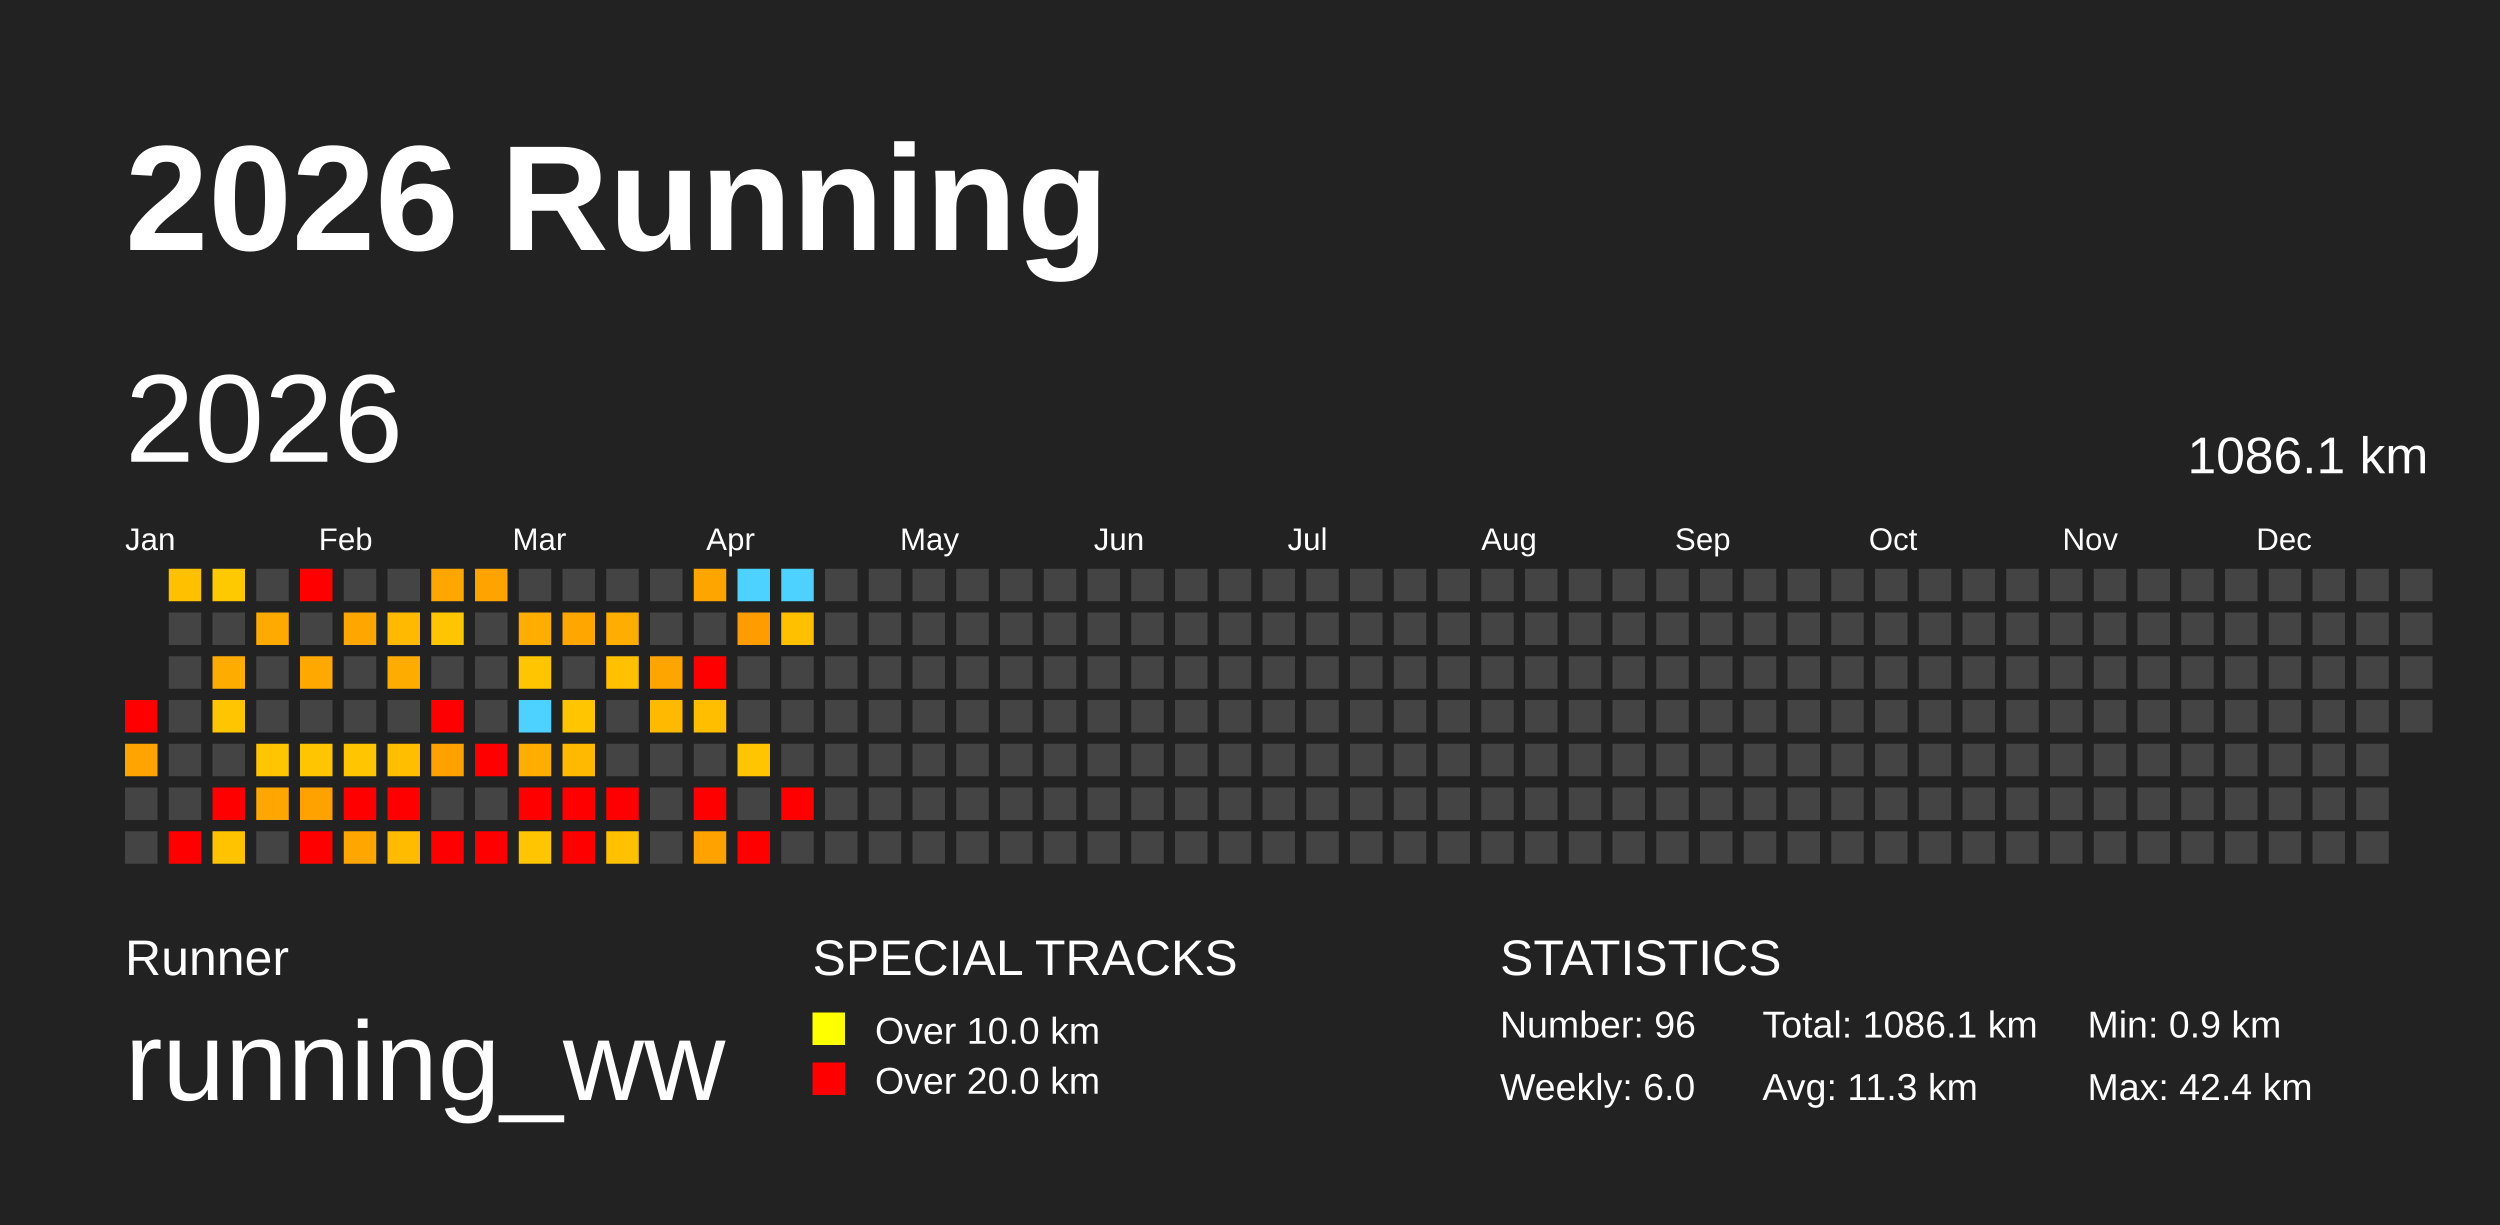
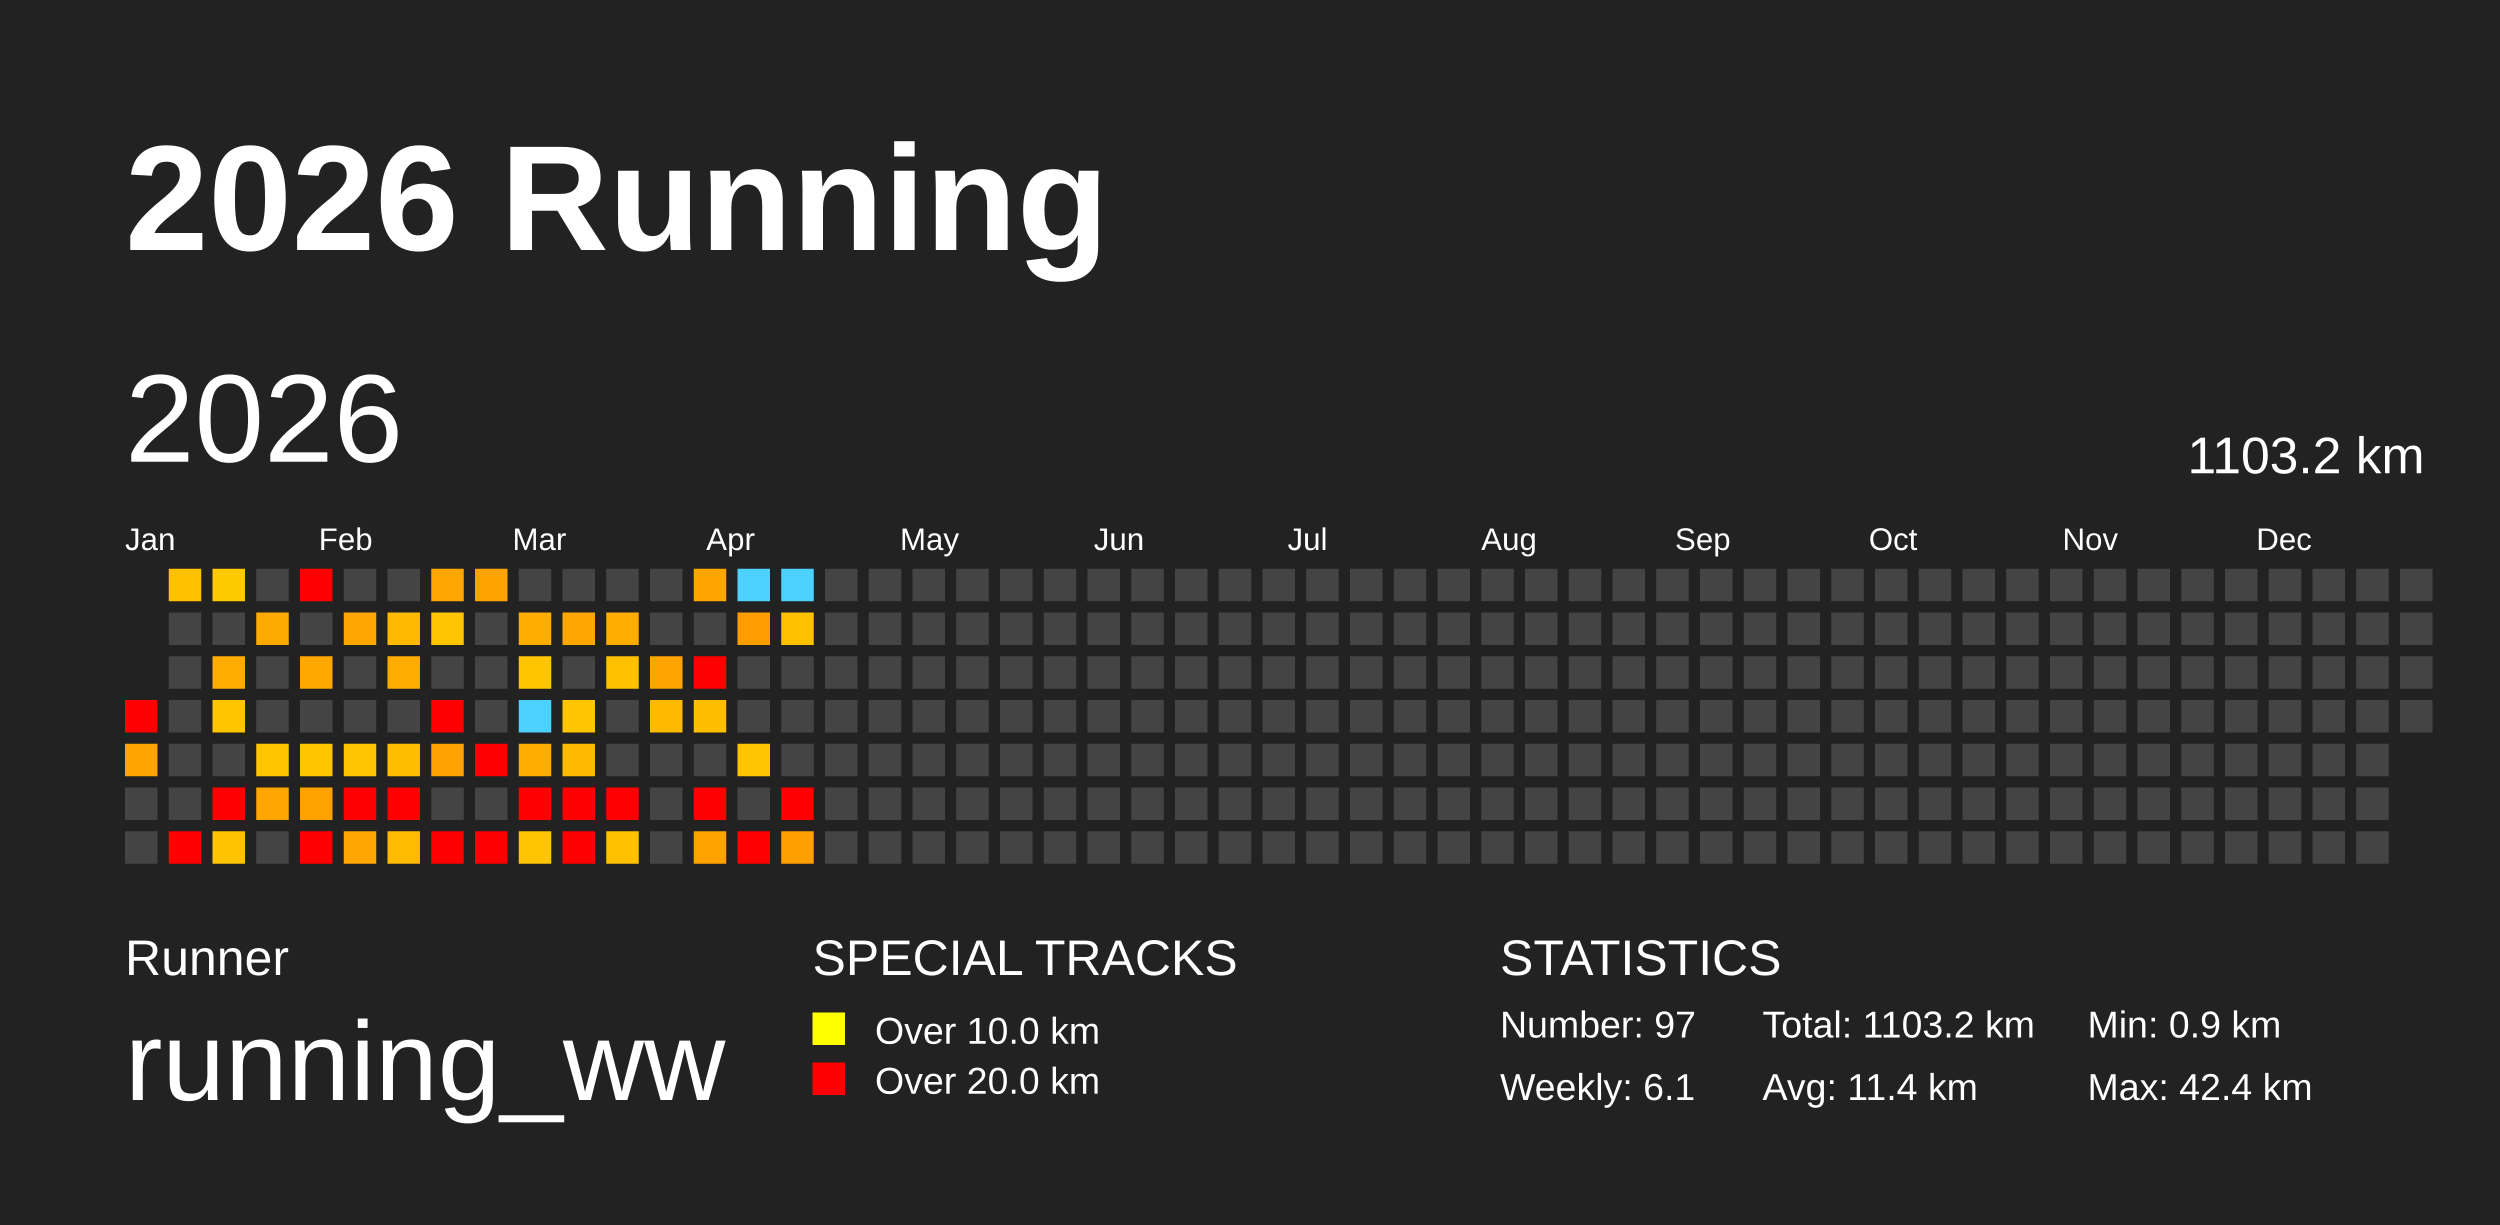
<svg xmlns="http://www.w3.org/2000/svg" baseProfile="full" height="98mm" version="1.1" viewBox="0,0,200,98" width="200mm">
  <defs />
  <rect fill="#222222" height="98" width="200" x="0" y="0" />
  <text fill="#FFFFFF" style="font-size:12px; font-family:Arial; font-weight:bold;" x="10" y="20">2026 Running</text>
  <text fill="#FFFFFF" style="font-size:4px; font-family:Arial" x="10" y="78">Runner</text>
  <text fill="#FFFFFF" style="font-size:9px; font-family:Arial" x="10" y="88">running_ww</text>
  <text fill="#FFFFFF" style="font-size:4px; font-family:Arial" x="65" y="78">SPECIAL TRACKS</text>
  <rect fill="yellow" height="2.6" width="2.6" x="65" y="81" />
  <text fill="#FFFFFF" style="font-size:3px; font-family:Arial" x="70" y="83.5">Over 10.0 km</text>
  <rect fill="red" height="2.6" width="2.6" x="65" y="85" />
  <text fill="#FFFFFF" style="font-size:3px; font-family:Arial" x="70" y="87.5">Over 20.0 km</text>
  <text fill="#FFFFFF" style="font-size:4px; font-family:Arial" x="120" y="78">STATISTICS</text>
-   <text fill="#FFFFFF" style="font-size:3px; font-family:Arial" x="120" y="83">Number: 96</text>
-   <text fill="#FFFFFF" style="font-size:3px; font-family:Arial" x="120" y="88">Weekly: 6.0</text>
-   <text fill="#FFFFFF" style="font-size:3px; font-family:Arial" x="141" y="83">Total: 1086.1 km</text>
-   <text fill="#FFFFFF" style="font-size:3px; font-family:Arial" x="141" y="88">Avg: 11.3 km</text>
+   <text fill="#FFFFFF" style="font-size:3px; font-family:Arial" x="120" y="83">Number: 97</text>
+   <text fill="#FFFFFF" style="font-size:3px; font-family:Arial" x="120" y="88">Weekly: 6.1</text>
+   <text fill="#FFFFFF" style="font-size:3px; font-family:Arial" x="141" y="83">Total: 1103.2 km</text>
+   <text fill="#FFFFFF" style="font-size:3px; font-family:Arial" x="141" y="88">Avg: 11.4 km</text>
  <text fill="#FFFFFF" style="font-size:3px; font-family:Arial" x="167" y="83">Min: 0.9 km</text>
  <text fill="#FFFFFF" style="font-size:3px; font-family:Arial" x="167" y="88">Max: 42.4 km</text>
  <text dominant-baseline="hanging" fill="#FFFFFF" style="font-size:10.0px; font-family:Arial;" x="10" y="30">2026</text>
-   <text dominant-baseline="hanging" fill="#FFFFFF" style="font-size:4.125px; font-family:Arial;" x="175" y="35">1086.1 km</text>
+   <text dominant-baseline="hanging" fill="#FFFFFF" style="font-size:4.125px; font-family:Arial;" x="175" y="35">1103.2 km</text>
  <text fill="#FFFFFF" style="font-size:2.5px; font-family:Arial" x="10.0" y="44">Jan</text>
  <text fill="#FFFFFF" style="font-size:2.5px; font-family:Arial" x="25.5" y="44">Feb</text>
  <text fill="#FFFFFF" style="font-size:2.5px; font-family:Arial" x="41.0" y="44">Mar</text>
  <text fill="#FFFFFF" style="font-size:2.5px; font-family:Arial" x="56.5" y="44">Apr</text>
  <text fill="#FFFFFF" style="font-size:2.5px; font-family:Arial" x="72.0" y="44">May</text>
  <text fill="#FFFFFF" style="font-size:2.5px; font-family:Arial" x="87.5" y="44">Jun</text>
  <text fill="#FFFFFF" style="font-size:2.5px; font-family:Arial" x="103.0" y="44">Jul</text>
  <text fill="#FFFFFF" style="font-size:2.5px; font-family:Arial" x="118.5" y="44">Aug</text>
  <text fill="#FFFFFF" style="font-size:2.5px; font-family:Arial" x="134.0" y="44">Sep</text>
  <text fill="#FFFFFF" style="font-size:2.5px; font-family:Arial" x="149.5" y="44">Oct</text>
  <text fill="#FFFFFF" style="font-size:2.5px; font-family:Arial" x="165.0" y="44">Nov</text>
  <text fill="#FFFFFF" style="font-size:2.5px; font-family:Arial" x="180.5" y="44">Dec</text>
  <rect fill="red" height="2.6" width="2.6" x="10.0" y="56.0" />
  <rect fill="#ffa400" height="2.6" width="2.6" x="10.0" y="59.5" />
  <rect fill="#444444" height="2.6" width="2.6" x="10.0" y="63.0" />
  <rect fill="#444444" height="2.6" width="2.6" x="10.0" y="66.5" />
  <rect fill="#ffc000" height="2.6" width="2.6" x="13.5" y="45.5" />
  <rect fill="#444444" height="2.6" width="2.6" x="13.5" y="49.0" />
  <rect fill="#444444" height="2.6" width="2.6" x="13.5" y="52.5" />
  <rect fill="#444444" height="2.6" width="2.6" x="13.5" y="56.0" />
  <rect fill="#444444" height="2.6" width="2.6" x="13.5" y="59.5" />
  <rect fill="#444444" height="2.6" width="2.6" x="13.5" y="63.0" />
  <rect fill="red" height="2.6" width="2.6" x="13.5" y="66.5" />
  <rect fill="#ffc900" height="2.6" width="2.6" x="17.0" y="45.5" />
  <rect fill="#444444" height="2.6" width="2.6" x="17.0" y="49.0" />
  <rect fill="#ffac00" height="2.6" width="2.6" x="17.0" y="52.5" />
  <rect fill="#ffc600" height="2.6" width="2.6" x="17.0" y="56.0" />
  <rect fill="#444444" height="2.6" width="2.6" x="17.0" y="59.5" />
  <rect fill="red" height="2.6" width="2.6" x="17.0" y="63.0" />
  <rect fill="#ffc300" height="2.6" width="2.6" x="17.0" y="66.5" />
  <rect fill="#444444" height="2.6" width="2.6" x="20.5" y="45.5" />
  <rect fill="#ffaa00" height="2.6" width="2.6" x="20.5" y="49.0" />
  <rect fill="#444444" height="2.6" width="2.6" x="20.5" y="52.5" />
  <rect fill="#444444" height="2.6" width="2.6" x="20.5" y="56.0" />
  <rect fill="#ffc600" height="2.6" width="2.6" x="20.5" y="59.5" />
  <rect fill="#ffa600" height="2.6" width="2.6" x="20.5" y="63.0" />
  <rect fill="#444444" height="2.6" width="2.6" x="20.5" y="66.5" />
  <rect fill="red" height="2.6" width="2.6" x="24.0" y="45.5" />
  <rect fill="#444444" height="2.6" width="2.6" x="24.0" y="49.0" />
  <rect fill="#ffa800" height="2.6" width="2.6" x="24.0" y="52.5" />
  <rect fill="#444444" height="2.6" width="2.6" x="24.0" y="56.0" />
  <rect fill="#ffc600" height="2.6" width="2.6" x="24.0" y="59.5" />
  <rect fill="#ffa200" height="2.6" width="2.6" x="24.0" y="63.0" />
  <rect fill="red" height="2.6" width="2.6" x="24.0" y="66.5" />
  <rect fill="#444444" height="2.6" width="2.6" x="27.5" y="45.5" />
  <rect fill="#ffa600" height="2.6" width="2.6" x="27.5" y="49.0" />
  <rect fill="#444444" height="2.6" width="2.6" x="27.5" y="52.5" />
  <rect fill="#444444" height="2.6" width="2.6" x="27.5" y="56.0" />
  <rect fill="#ffc500" height="2.6" width="2.6" x="27.5" y="59.5" />
  <rect fill="red" height="2.6" width="2.6" x="27.5" y="63.0" />
  <rect fill="#ffa700" height="2.6" width="2.6" x="27.5" y="66.5" />
  <rect fill="#444444" height="2.6" width="2.6" x="31.0" y="45.5" />
  <rect fill="#ffb900" height="2.6" width="2.6" x="31.0" y="49.0" />
  <rect fill="#ffac00" height="2.6" width="2.6" x="31.0" y="52.5" />
  <rect fill="#444444" height="2.6" width="2.6" x="31.0" y="56.0" />
  <rect fill="#ffbe00" height="2.6" width="2.6" x="31.0" y="59.5" />
  <rect fill="red" height="2.6" width="2.6" x="31.0" y="63.0" />
  <rect fill="#ffbb00" height="2.6" width="2.6" x="31.0" y="66.5" />
  <rect fill="#ffa600" height="2.6" width="2.6" x="34.5" y="45.5" />
  <rect fill="#ffc500" height="2.6" width="2.6" x="34.5" y="49.0" />
  <rect fill="#444444" height="2.6" width="2.6" x="34.5" y="52.5" />
  <rect fill="red" height="2.6" width="2.6" x="34.5" y="56.0" />
  <rect fill="#ffa100" height="2.6" width="2.6" x="34.5" y="59.5" />
  <rect fill="#444444" height="2.6" width="2.6" x="34.5" y="63.0" />
  <rect fill="red" height="2.6" width="2.6" x="34.5" y="66.5" />
  <rect fill="#ffa300" height="2.6" width="2.6" x="38.0" y="45.5" />
  <rect fill="#444444" height="2.6" width="2.6" x="38.0" y="49.0" />
  <rect fill="#444444" height="2.6" width="2.6" x="38.0" y="52.5" />
  <rect fill="#444444" height="2.6" width="2.6" x="38.0" y="56.0" />
  <rect fill="red" height="2.6" width="2.6" x="38.0" y="59.5" />
  <rect fill="#444444" height="2.6" width="2.6" x="38.0" y="63.0" />
  <rect fill="red" height="2.6" width="2.6" x="38.0" y="66.5" />
  <rect fill="#444444" height="2.6" width="2.6" x="41.5" y="45.5" />
  <rect fill="#ffae00" height="2.6" width="2.6" x="41.5" y="49.0" />
  <rect fill="#ffc600" height="2.6" width="2.6" x="41.5" y="52.5" />
  <rect fill="#4dd2ff" height="2.6" width="2.6" x="41.5" y="56.0" />
  <rect fill="#ffae00" height="2.6" width="2.6" x="41.5" y="59.5" />
  <rect fill="red" height="2.6" width="2.6" x="41.5" y="63.0" />
  <rect fill="#ffc500" height="2.6" width="2.6" x="41.5" y="66.5" />
  <rect fill="#444444" height="2.6" width="2.6" x="45.0" y="45.5" />
  <rect fill="#ffa700" height="2.6" width="2.6" x="45.0" y="49.0" />
  <rect fill="#444444" height="2.6" width="2.6" x="45.0" y="52.5" />
  <rect fill="#ffc500" height="2.6" width="2.6" x="45.0" y="56.0" />
  <rect fill="#ffb900" height="2.6" width="2.6" x="45.0" y="59.5" />
  <rect fill="red" height="2.6" width="2.6" x="45.0" y="63.0" />
  <rect fill="red" height="2.6" width="2.6" x="45.0" y="66.5" />
  <rect fill="#444444" height="2.6" width="2.6" x="48.5" y="45.5" />
  <rect fill="#ffae00" height="2.6" width="2.6" x="48.5" y="49.0" />
  <rect fill="#ffc000" height="2.6" width="2.6" x="48.5" y="52.5" />
  <rect fill="#444444" height="2.6" width="2.6" x="48.5" y="56.0" />
  <rect fill="#444444" height="2.6" width="2.6" x="48.5" y="59.5" />
  <rect fill="red" height="2.6" width="2.6" x="48.5" y="63.0" />
  <rect fill="#ffc000" height="2.6" width="2.6" x="48.5" y="66.5" />
  <rect fill="#444444" height="2.6" width="2.6" x="52.0" y="45.5" />
  <rect fill="#444444" height="2.6" width="2.6" x="52.0" y="49.0" />
  <rect fill="#ffa500" height="2.6" width="2.6" x="52.0" y="52.5" />
  <rect fill="#ffba00" height="2.6" width="2.6" x="52.0" y="56.0" />
  <rect fill="#444444" height="2.6" width="2.6" x="52.0" y="59.5" />
  <rect fill="#444444" height="2.6" width="2.6" x="52.0" y="63.0" />
  <rect fill="#444444" height="2.6" width="2.6" x="52.0" y="66.5" />
  <rect fill="#ffa500" height="2.6" width="2.6" x="55.5" y="45.5" />
  <rect fill="#444444" height="2.6" width="2.6" x="55.5" y="49.0" />
  <rect fill="red" height="2.6" width="2.6" x="55.5" y="52.5" />
  <rect fill="#ffbf00" height="2.6" width="2.6" x="55.5" y="56.0" />
  <rect fill="#444444" height="2.6" width="2.6" x="55.5" y="59.5" />
  <rect fill="red" height="2.6" width="2.6" x="55.5" y="63.0" />
  <rect fill="#ffa200" height="2.6" width="2.6" x="55.5" y="66.5" />
  <rect fill="#4dd2ff" height="2.6" width="2.6" x="59.0" y="45.5" />
  <rect fill="#ff9c00" height="2.6" width="2.6" x="59.0" y="49.0" />
  <rect fill="#444444" height="2.6" width="2.6" x="59.0" y="52.5" />
  <rect fill="#444444" height="2.6" width="2.6" x="59.0" y="56.0" />
  <rect fill="#ffc500" height="2.6" width="2.6" x="59.0" y="59.5" />
  <rect fill="#444444" height="2.6" width="2.6" x="59.0" y="63.0" />
  <rect fill="red" height="2.6" width="2.6" x="59.0" y="66.5" />
  <rect fill="#4dd2ff" height="2.6" width="2.6" x="62.5" y="45.5" />
  <rect fill="#ffc000" height="2.6" width="2.6" x="62.5" y="49.0" />
  <rect fill="#444444" height="2.6" width="2.6" x="62.5" y="52.5" />
  <rect fill="#444444" height="2.6" width="2.6" x="62.5" y="56.0" />
  <rect fill="#444444" height="2.6" width="2.6" x="62.5" y="59.5" />
  <rect fill="red" height="2.6" width="2.6" x="62.5" y="63.0" />
-   <rect fill="#444444" height="2.6" width="2.6" x="62.5" y="66.5" />
+   <rect fill="#ffa000" height="2.6" width="2.6" x="62.5" y="66.5" />
  <rect fill="#444444" height="2.6" width="2.6" x="66.0" y="45.5" />
  <rect fill="#444444" height="2.6" width="2.6" x="66.0" y="49.0" />
  <rect fill="#444444" height="2.6" width="2.6" x="66.0" y="52.5" />
  <rect fill="#444444" height="2.6" width="2.6" x="66.0" y="56.0" />
  <rect fill="#444444" height="2.6" width="2.6" x="66.0" y="59.5" />
  <rect fill="#444444" height="2.6" width="2.6" x="66.0" y="63.0" />
  <rect fill="#444444" height="2.6" width="2.6" x="66.0" y="66.5" />
  <rect fill="#444444" height="2.6" width="2.6" x="69.5" y="45.5" />
  <rect fill="#444444" height="2.6" width="2.6" x="69.5" y="49.0" />
  <rect fill="#444444" height="2.6" width="2.6" x="69.5" y="52.5" />
  <rect fill="#444444" height="2.6" width="2.6" x="69.5" y="56.0" />
  <rect fill="#444444" height="2.6" width="2.6" x="69.5" y="59.5" />
  <rect fill="#444444" height="2.6" width="2.6" x="69.5" y="63.0" />
  <rect fill="#444444" height="2.6" width="2.6" x="69.5" y="66.5" />
  <rect fill="#444444" height="2.6" width="2.6" x="73.0" y="45.5" />
  <rect fill="#444444" height="2.6" width="2.6" x="73.0" y="49.0" />
  <rect fill="#444444" height="2.6" width="2.6" x="73.0" y="52.5" />
  <rect fill="#444444" height="2.6" width="2.6" x="73.0" y="56.0" />
  <rect fill="#444444" height="2.6" width="2.6" x="73.0" y="59.5" />
  <rect fill="#444444" height="2.6" width="2.6" x="73.0" y="63.0" />
  <rect fill="#444444" height="2.6" width="2.6" x="73.0" y="66.5" />
  <rect fill="#444444" height="2.6" width="2.6" x="76.5" y="45.5" />
  <rect fill="#444444" height="2.6" width="2.6" x="76.5" y="49.0" />
  <rect fill="#444444" height="2.6" width="2.6" x="76.5" y="52.5" />
  <rect fill="#444444" height="2.6" width="2.6" x="76.5" y="56.0" />
  <rect fill="#444444" height="2.6" width="2.6" x="76.5" y="59.5" />
  <rect fill="#444444" height="2.6" width="2.6" x="76.5" y="63.0" />
  <rect fill="#444444" height="2.6" width="2.6" x="76.5" y="66.5" />
  <rect fill="#444444" height="2.6" width="2.6" x="80.0" y="45.5" />
  <rect fill="#444444" height="2.6" width="2.6" x="80.0" y="49.0" />
  <rect fill="#444444" height="2.6" width="2.6" x="80.0" y="52.5" />
  <rect fill="#444444" height="2.6" width="2.6" x="80.0" y="56.0" />
  <rect fill="#444444" height="2.6" width="2.6" x="80.0" y="59.5" />
  <rect fill="#444444" height="2.6" width="2.6" x="80.0" y="63.0" />
  <rect fill="#444444" height="2.6" width="2.6" x="80.0" y="66.5" />
  <rect fill="#444444" height="2.6" width="2.6" x="83.5" y="45.5" />
  <rect fill="#444444" height="2.6" width="2.6" x="83.5" y="49.0" />
  <rect fill="#444444" height="2.6" width="2.6" x="83.5" y="52.5" />
  <rect fill="#444444" height="2.6" width="2.6" x="83.5" y="56.0" />
  <rect fill="#444444" height="2.6" width="2.6" x="83.5" y="59.5" />
  <rect fill="#444444" height="2.6" width="2.6" x="83.5" y="63.0" />
  <rect fill="#444444" height="2.6" width="2.6" x="83.5" y="66.5" />
  <rect fill="#444444" height="2.6" width="2.6" x="87.0" y="45.5" />
  <rect fill="#444444" height="2.6" width="2.6" x="87.0" y="49.0" />
  <rect fill="#444444" height="2.6" width="2.6" x="87.0" y="52.5" />
  <rect fill="#444444" height="2.6" width="2.6" x="87.0" y="56.0" />
  <rect fill="#444444" height="2.6" width="2.6" x="87.0" y="59.5" />
  <rect fill="#444444" height="2.6" width="2.6" x="87.0" y="63.0" />
  <rect fill="#444444" height="2.6" width="2.6" x="87.0" y="66.5" />
  <rect fill="#444444" height="2.6" width="2.6" x="90.5" y="45.5" />
  <rect fill="#444444" height="2.6" width="2.6" x="90.5" y="49.0" />
  <rect fill="#444444" height="2.6" width="2.6" x="90.5" y="52.5" />
  <rect fill="#444444" height="2.6" width="2.6" x="90.5" y="56.0" />
  <rect fill="#444444" height="2.6" width="2.6" x="90.5" y="59.5" />
  <rect fill="#444444" height="2.6" width="2.6" x="90.5" y="63.0" />
  <rect fill="#444444" height="2.6" width="2.6" x="90.5" y="66.5" />
  <rect fill="#444444" height="2.6" width="2.6" x="94.0" y="45.5" />
  <rect fill="#444444" height="2.6" width="2.6" x="94.0" y="49.0" />
  <rect fill="#444444" height="2.6" width="2.6" x="94.0" y="52.5" />
  <rect fill="#444444" height="2.6" width="2.6" x="94.0" y="56.0" />
  <rect fill="#444444" height="2.6" width="2.6" x="94.0" y="59.5" />
  <rect fill="#444444" height="2.6" width="2.6" x="94.0" y="63.0" />
  <rect fill="#444444" height="2.6" width="2.6" x="94.0" y="66.5" />
  <rect fill="#444444" height="2.6" width="2.6" x="97.5" y="45.5" />
  <rect fill="#444444" height="2.6" width="2.6" x="97.5" y="49.0" />
  <rect fill="#444444" height="2.6" width="2.6" x="97.5" y="52.5" />
  <rect fill="#444444" height="2.6" width="2.6" x="97.5" y="56.0" />
  <rect fill="#444444" height="2.6" width="2.6" x="97.5" y="59.5" />
  <rect fill="#444444" height="2.6" width="2.6" x="97.5" y="63.0" />
  <rect fill="#444444" height="2.6" width="2.6" x="97.5" y="66.5" />
  <rect fill="#444444" height="2.6" width="2.6" x="101.0" y="45.5" />
  <rect fill="#444444" height="2.6" width="2.6" x="101.0" y="49.0" />
  <rect fill="#444444" height="2.6" width="2.6" x="101.0" y="52.5" />
  <rect fill="#444444" height="2.6" width="2.6" x="101.0" y="56.0" />
  <rect fill="#444444" height="2.6" width="2.6" x="101.0" y="59.5" />
  <rect fill="#444444" height="2.6" width="2.6" x="101.0" y="63.0" />
  <rect fill="#444444" height="2.6" width="2.6" x="101.0" y="66.5" />
  <rect fill="#444444" height="2.6" width="2.6" x="104.5" y="45.5" />
  <rect fill="#444444" height="2.6" width="2.6" x="104.5" y="49.0" />
  <rect fill="#444444" height="2.6" width="2.6" x="104.5" y="52.5" />
  <rect fill="#444444" height="2.6" width="2.6" x="104.5" y="56.0" />
  <rect fill="#444444" height="2.6" width="2.6" x="104.5" y="59.5" />
  <rect fill="#444444" height="2.6" width="2.6" x="104.5" y="63.0" />
  <rect fill="#444444" height="2.6" width="2.6" x="104.5" y="66.5" />
  <rect fill="#444444" height="2.6" width="2.6" x="108.0" y="45.5" />
  <rect fill="#444444" height="2.6" width="2.6" x="108.0" y="49.0" />
  <rect fill="#444444" height="2.6" width="2.6" x="108.0" y="52.5" />
  <rect fill="#444444" height="2.6" width="2.6" x="108.0" y="56.0" />
  <rect fill="#444444" height="2.6" width="2.6" x="108.0" y="59.5" />
  <rect fill="#444444" height="2.6" width="2.6" x="108.0" y="63.0" />
  <rect fill="#444444" height="2.6" width="2.6" x="108.0" y="66.5" />
  <rect fill="#444444" height="2.6" width="2.6" x="111.5" y="45.5" />
  <rect fill="#444444" height="2.6" width="2.6" x="111.5" y="49.0" />
  <rect fill="#444444" height="2.6" width="2.6" x="111.5" y="52.5" />
  <rect fill="#444444" height="2.6" width="2.6" x="111.5" y="56.0" />
  <rect fill="#444444" height="2.6" width="2.6" x="111.5" y="59.5" />
  <rect fill="#444444" height="2.6" width="2.6" x="111.5" y="63.0" />
  <rect fill="#444444" height="2.6" width="2.6" x="111.5" y="66.5" />
  <rect fill="#444444" height="2.6" width="2.6" x="115.0" y="45.5" />
  <rect fill="#444444" height="2.6" width="2.6" x="115.0" y="49.0" />
  <rect fill="#444444" height="2.6" width="2.6" x="115.0" y="52.5" />
  <rect fill="#444444" height="2.6" width="2.6" x="115.0" y="56.0" />
  <rect fill="#444444" height="2.6" width="2.6" x="115.0" y="59.5" />
  <rect fill="#444444" height="2.6" width="2.6" x="115.0" y="63.0" />
  <rect fill="#444444" height="2.6" width="2.6" x="115.0" y="66.5" />
  <rect fill="#444444" height="2.6" width="2.6" x="118.5" y="45.5" />
  <rect fill="#444444" height="2.6" width="2.6" x="118.5" y="49.0" />
  <rect fill="#444444" height="2.6" width="2.6" x="118.5" y="52.5" />
  <rect fill="#444444" height="2.6" width="2.6" x="118.5" y="56.0" />
  <rect fill="#444444" height="2.6" width="2.6" x="118.5" y="59.5" />
  <rect fill="#444444" height="2.6" width="2.6" x="118.5" y="63.0" />
  <rect fill="#444444" height="2.6" width="2.6" x="118.5" y="66.5" />
  <rect fill="#444444" height="2.6" width="2.6" x="122.0" y="45.5" />
  <rect fill="#444444" height="2.6" width="2.6" x="122.0" y="49.0" />
  <rect fill="#444444" height="2.6" width="2.6" x="122.0" y="52.5" />
  <rect fill="#444444" height="2.6" width="2.6" x="122.0" y="56.0" />
  <rect fill="#444444" height="2.6" width="2.6" x="122.0" y="59.5" />
  <rect fill="#444444" height="2.6" width="2.6" x="122.0" y="63.0" />
  <rect fill="#444444" height="2.6" width="2.6" x="122.0" y="66.5" />
  <rect fill="#444444" height="2.6" width="2.6" x="125.5" y="45.5" />
  <rect fill="#444444" height="2.6" width="2.6" x="125.5" y="49.0" />
  <rect fill="#444444" height="2.6" width="2.6" x="125.5" y="52.5" />
  <rect fill="#444444" height="2.6" width="2.6" x="125.5" y="56.0" />
  <rect fill="#444444" height="2.6" width="2.6" x="125.5" y="59.5" />
  <rect fill="#444444" height="2.6" width="2.6" x="125.5" y="63.0" />
  <rect fill="#444444" height="2.6" width="2.6" x="125.5" y="66.5" />
  <rect fill="#444444" height="2.6" width="2.6" x="129.0" y="45.5" />
  <rect fill="#444444" height="2.6" width="2.6" x="129.0" y="49.0" />
  <rect fill="#444444" height="2.6" width="2.6" x="129.0" y="52.5" />
  <rect fill="#444444" height="2.6" width="2.6" x="129.0" y="56.0" />
  <rect fill="#444444" height="2.6" width="2.6" x="129.0" y="59.5" />
  <rect fill="#444444" height="2.6" width="2.6" x="129.0" y="63.0" />
  <rect fill="#444444" height="2.6" width="2.6" x="129.0" y="66.5" />
  <rect fill="#444444" height="2.6" width="2.6" x="132.5" y="45.5" />
  <rect fill="#444444" height="2.6" width="2.6" x="132.5" y="49.0" />
  <rect fill="#444444" height="2.6" width="2.6" x="132.5" y="52.5" />
  <rect fill="#444444" height="2.6" width="2.6" x="132.5" y="56.0" />
  <rect fill="#444444" height="2.6" width="2.6" x="132.5" y="59.5" />
  <rect fill="#444444" height="2.6" width="2.6" x="132.5" y="63.0" />
  <rect fill="#444444" height="2.6" width="2.6" x="132.5" y="66.5" />
  <rect fill="#444444" height="2.6" width="2.6" x="136.0" y="45.5" />
  <rect fill="#444444" height="2.6" width="2.6" x="136.0" y="49.0" />
  <rect fill="#444444" height="2.6" width="2.6" x="136.0" y="52.5" />
  <rect fill="#444444" height="2.6" width="2.6" x="136.0" y="56.0" />
  <rect fill="#444444" height="2.6" width="2.6" x="136.0" y="59.5" />
  <rect fill="#444444" height="2.6" width="2.6" x="136.0" y="63.0" />
  <rect fill="#444444" height="2.6" width="2.6" x="136.0" y="66.5" />
  <rect fill="#444444" height="2.6" width="2.6" x="139.5" y="45.5" />
  <rect fill="#444444" height="2.6" width="2.6" x="139.5" y="49.0" />
  <rect fill="#444444" height="2.6" width="2.6" x="139.5" y="52.5" />
  <rect fill="#444444" height="2.6" width="2.6" x="139.5" y="56.0" />
  <rect fill="#444444" height="2.6" width="2.6" x="139.5" y="59.5" />
  <rect fill="#444444" height="2.6" width="2.6" x="139.5" y="63.0" />
  <rect fill="#444444" height="2.6" width="2.6" x="139.5" y="66.5" />
  <rect fill="#444444" height="2.6" width="2.6" x="143.0" y="45.5" />
  <rect fill="#444444" height="2.6" width="2.6" x="143.0" y="49.0" />
  <rect fill="#444444" height="2.6" width="2.6" x="143.0" y="52.5" />
  <rect fill="#444444" height="2.6" width="2.6" x="143.0" y="56.0" />
  <rect fill="#444444" height="2.6" width="2.6" x="143.0" y="59.5" />
  <rect fill="#444444" height="2.6" width="2.6" x="143.0" y="63.0" />
  <rect fill="#444444" height="2.6" width="2.6" x="143.0" y="66.5" />
  <rect fill="#444444" height="2.6" width="2.6" x="146.5" y="45.5" />
  <rect fill="#444444" height="2.6" width="2.6" x="146.5" y="49.0" />
  <rect fill="#444444" height="2.6" width="2.6" x="146.5" y="52.5" />
  <rect fill="#444444" height="2.6" width="2.6" x="146.5" y="56.0" />
  <rect fill="#444444" height="2.6" width="2.6" x="146.5" y="59.5" />
  <rect fill="#444444" height="2.6" width="2.6" x="146.5" y="63.0" />
  <rect fill="#444444" height="2.6" width="2.6" x="146.5" y="66.5" />
  <rect fill="#444444" height="2.6" width="2.6" x="150.0" y="45.5" />
  <rect fill="#444444" height="2.6" width="2.6" x="150.0" y="49.0" />
  <rect fill="#444444" height="2.6" width="2.6" x="150.0" y="52.5" />
  <rect fill="#444444" height="2.6" width="2.6" x="150.0" y="56.0" />
  <rect fill="#444444" height="2.6" width="2.6" x="150.0" y="59.5" />
  <rect fill="#444444" height="2.6" width="2.6" x="150.0" y="63.0" />
  <rect fill="#444444" height="2.6" width="2.6" x="150.0" y="66.5" />
  <rect fill="#444444" height="2.6" width="2.6" x="153.5" y="45.5" />
  <rect fill="#444444" height="2.6" width="2.6" x="153.5" y="49.0" />
  <rect fill="#444444" height="2.6" width="2.6" x="153.5" y="52.5" />
  <rect fill="#444444" height="2.6" width="2.6" x="153.5" y="56.0" />
  <rect fill="#444444" height="2.6" width="2.6" x="153.5" y="59.5" />
  <rect fill="#444444" height="2.6" width="2.6" x="153.5" y="63.0" />
  <rect fill="#444444" height="2.6" width="2.6" x="153.5" y="66.5" />
  <rect fill="#444444" height="2.6" width="2.6" x="157.0" y="45.5" />
  <rect fill="#444444" height="2.6" width="2.6" x="157.0" y="49.0" />
  <rect fill="#444444" height="2.6" width="2.6" x="157.0" y="52.5" />
  <rect fill="#444444" height="2.6" width="2.6" x="157.0" y="56.0" />
  <rect fill="#444444" height="2.6" width="2.6" x="157.0" y="59.5" />
  <rect fill="#444444" height="2.6" width="2.6" x="157.0" y="63.0" />
  <rect fill="#444444" height="2.6" width="2.6" x="157.0" y="66.5" />
  <rect fill="#444444" height="2.6" width="2.6" x="160.5" y="45.5" />
  <rect fill="#444444" height="2.6" width="2.6" x="160.5" y="49.0" />
  <rect fill="#444444" height="2.6" width="2.6" x="160.5" y="52.5" />
  <rect fill="#444444" height="2.6" width="2.6" x="160.5" y="56.0" />
  <rect fill="#444444" height="2.6" width="2.6" x="160.5" y="59.5" />
  <rect fill="#444444" height="2.6" width="2.6" x="160.5" y="63.0" />
  <rect fill="#444444" height="2.6" width="2.6" x="160.5" y="66.5" />
  <rect fill="#444444" height="2.6" width="2.6" x="164.0" y="45.5" />
  <rect fill="#444444" height="2.6" width="2.6" x="164.0" y="49.0" />
  <rect fill="#444444" height="2.6" width="2.6" x="164.0" y="52.5" />
  <rect fill="#444444" height="2.6" width="2.6" x="164.0" y="56.0" />
  <rect fill="#444444" height="2.6" width="2.6" x="164.0" y="59.5" />
  <rect fill="#444444" height="2.6" width="2.6" x="164.0" y="63.0" />
  <rect fill="#444444" height="2.6" width="2.6" x="164.0" y="66.5" />
  <rect fill="#444444" height="2.6" width="2.6" x="167.5" y="45.5" />
  <rect fill="#444444" height="2.6" width="2.6" x="167.5" y="49.0" />
  <rect fill="#444444" height="2.6" width="2.6" x="167.5" y="52.5" />
  <rect fill="#444444" height="2.6" width="2.6" x="167.5" y="56.0" />
  <rect fill="#444444" height="2.6" width="2.6" x="167.5" y="59.5" />
  <rect fill="#444444" height="2.6" width="2.6" x="167.5" y="63.0" />
  <rect fill="#444444" height="2.6" width="2.6" x="167.5" y="66.5" />
  <rect fill="#444444" height="2.6" width="2.6" x="171.0" y="45.5" />
  <rect fill="#444444" height="2.6" width="2.6" x="171.0" y="49.0" />
  <rect fill="#444444" height="2.6" width="2.6" x="171.0" y="52.5" />
  <rect fill="#444444" height="2.6" width="2.6" x="171.0" y="56.0" />
  <rect fill="#444444" height="2.6" width="2.6" x="171.0" y="59.5" />
  <rect fill="#444444" height="2.6" width="2.6" x="171.0" y="63.0" />
  <rect fill="#444444" height="2.6" width="2.6" x="171.0" y="66.5" />
  <rect fill="#444444" height="2.6" width="2.6" x="174.5" y="45.5" />
  <rect fill="#444444" height="2.6" width="2.6" x="174.5" y="49.0" />
  <rect fill="#444444" height="2.6" width="2.6" x="174.5" y="52.5" />
  <rect fill="#444444" height="2.6" width="2.6" x="174.5" y="56.0" />
  <rect fill="#444444" height="2.6" width="2.6" x="174.5" y="59.5" />
  <rect fill="#444444" height="2.6" width="2.6" x="174.5" y="63.0" />
  <rect fill="#444444" height="2.6" width="2.6" x="174.5" y="66.5" />
  <rect fill="#444444" height="2.6" width="2.6" x="178.0" y="45.5" />
  <rect fill="#444444" height="2.6" width="2.6" x="178.0" y="49.0" />
  <rect fill="#444444" height="2.6" width="2.6" x="178.0" y="52.5" />
  <rect fill="#444444" height="2.6" width="2.6" x="178.0" y="56.0" />
  <rect fill="#444444" height="2.6" width="2.6" x="178.0" y="59.5" />
  <rect fill="#444444" height="2.6" width="2.6" x="178.0" y="63.0" />
  <rect fill="#444444" height="2.6" width="2.6" x="178.0" y="66.5" />
  <rect fill="#444444" height="2.6" width="2.6" x="181.5" y="45.5" />
  <rect fill="#444444" height="2.6" width="2.6" x="181.5" y="49.0" />
  <rect fill="#444444" height="2.6" width="2.6" x="181.5" y="52.5" />
  <rect fill="#444444" height="2.6" width="2.6" x="181.5" y="56.0" />
  <rect fill="#444444" height="2.6" width="2.6" x="181.5" y="59.5" />
  <rect fill="#444444" height="2.6" width="2.6" x="181.5" y="63.0" />
  <rect fill="#444444" height="2.6" width="2.6" x="181.5" y="66.5" />
  <rect fill="#444444" height="2.6" width="2.6" x="185.0" y="45.5" />
  <rect fill="#444444" height="2.6" width="2.6" x="185.0" y="49.0" />
  <rect fill="#444444" height="2.6" width="2.6" x="185.0" y="52.5" />
  <rect fill="#444444" height="2.6" width="2.6" x="185.0" y="56.0" />
  <rect fill="#444444" height="2.6" width="2.6" x="185.0" y="59.5" />
  <rect fill="#444444" height="2.6" width="2.6" x="185.0" y="63.0" />
  <rect fill="#444444" height="2.6" width="2.6" x="185.0" y="66.5" />
  <rect fill="#444444" height="2.6" width="2.6" x="188.5" y="45.5" />
  <rect fill="#444444" height="2.6" width="2.6" x="188.5" y="49.0" />
  <rect fill="#444444" height="2.6" width="2.6" x="188.5" y="52.5" />
  <rect fill="#444444" height="2.6" width="2.6" x="188.5" y="56.0" />
  <rect fill="#444444" height="2.6" width="2.6" x="188.5" y="59.5" />
  <rect fill="#444444" height="2.6" width="2.6" x="188.5" y="63.0" />
  <rect fill="#444444" height="2.6" width="2.6" x="188.5" y="66.5" />
  <rect fill="#444444" height="2.6" width="2.6" x="192.0" y="45.5" />
  <rect fill="#444444" height="2.6" width="2.6" x="192.0" y="49.0" />
  <rect fill="#444444" height="2.6" width="2.6" x="192.0" y="52.5" />
  <rect fill="#444444" height="2.6" width="2.6" x="192.0" y="56.0" />
</svg>
